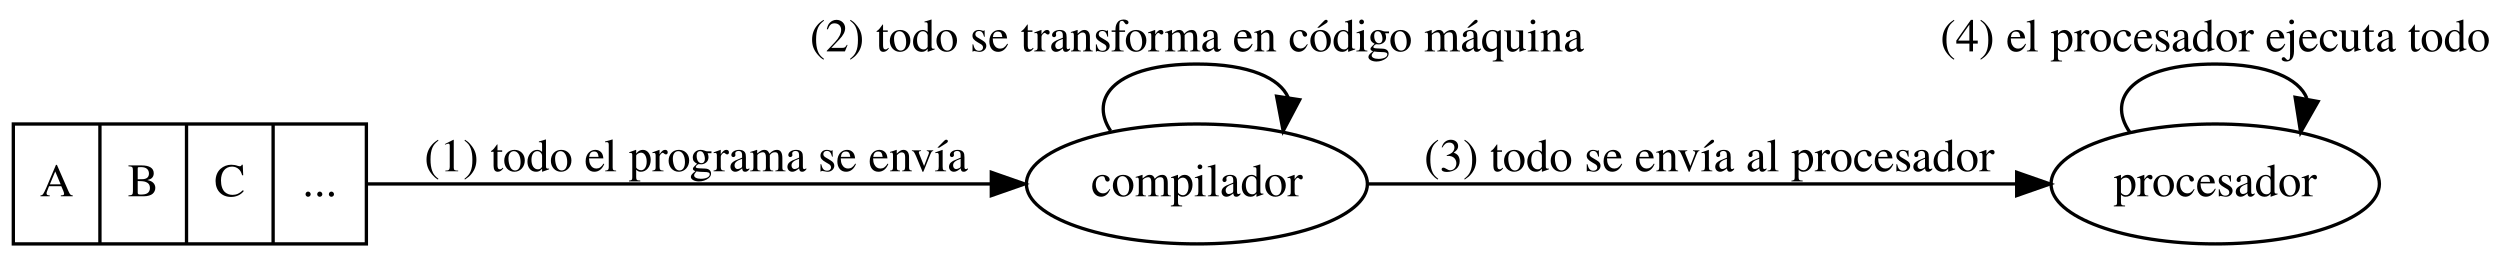
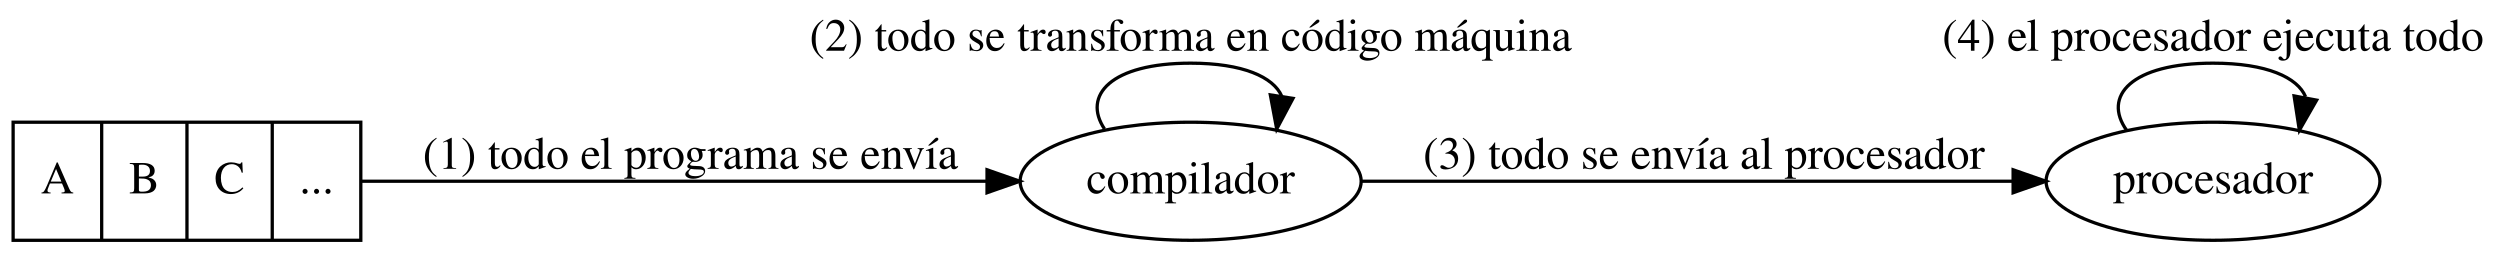
- <svg xmlns="http://www.w3.org/2000/svg" width="751pt" height="78pt" viewBox="0.00 0.00 750.59 77.50">
+ <svg xmlns="http://www.w3.org/2000/svg" width="762pt" height="78pt" viewBox="0.00 0.00 762.19 77.50">
  <g id="graph0" class="graph" transform="scale(1 1) rotate(0) translate(4 73.5)">
    <g id="node1" class="node">
-       <ellipse fill="none" stroke="black" cx="355.35" cy="-18.5" rx="51.19" ry="18" />
-       <text text-anchor="middle" x="355.35" y="-14.8" font-family="Times,serif" font-size="14.00">compilador</text>
+       <ellipse fill="none" stroke="black" cx="359" cy="-18.5" rx="51.99" ry="18" />
+       <text text-anchor="middle" x="359" y="-14.8" font-family="Times,serif" font-size="14.00">compilador</text>
    </g>
    <g id="edge2" class="edge">
-       <path fill="none" stroke="black" d="M329.45,-34.42C322.69,-44.65 331.32,-54.5 355.35,-54.5 371.11,-54.5 380.25,-50.26 382.76,-44.45" />
-       <polygon fill="black" stroke="black" points="386.2,-43.78 381.25,-34.42 379.28,-44.83 386.2,-43.78" />
-       <text text-anchor="middle" x="355.35" y="-58.3" font-family="Times,serif" font-size="14.00">(2) todo se transforma en código máquina</text>
+       <path fill="none" stroke="black" d="M332.75,-34.42C325.9,-44.65 334.65,-54.5 359,-54.5 374.97,-54.5 384.23,-50.26 386.77,-44.45" />
+       <polygon fill="black" stroke="black" points="390.21,-43.77 385.24,-34.42 383.29,-44.83 390.21,-43.77" />
+       <text text-anchor="middle" x="359" y="-58.3" font-family="Times,serif" font-size="14.00">(2) todo se transforma en código máquina</text>
    </g>
    <g id="node2" class="node">
-       <ellipse fill="none" stroke="black" cx="661.09" cy="-18.5" rx="49.29" ry="18" />
-       <text text-anchor="middle" x="661.09" y="-14.8" font-family="Times,serif" font-size="14.00">procesador</text>
+       <ellipse fill="none" stroke="black" cx="670.69" cy="-18.5" rx="50.89" ry="18" />
+       <text text-anchor="middle" x="670.69" y="-14.8" font-family="Times,serif" font-size="14.00">procesador</text>
    </g>
    <g id="edge3" class="edge">
-       <path fill="none" stroke="black" d="M406.84,-18.5C460.36,-18.5 544.79,-18.5 601.27,-18.5" />
-       <polygon fill="black" stroke="black" points="601.48,-22 611.48,-18.5 601.48,-15 601.48,-22" />
-       <text text-anchor="middle" x="509.19" y="-22.3" font-family="Times,serif" font-size="14.00">(3) todo se envía al procesador</text>
+       <path fill="none" stroke="black" d="M411.13,-18.5C465.67,-18.5 551.97,-18.5 609.68,-18.5" />
+       <polygon fill="black" stroke="black" points="609.75,-22 619.75,-18.5 609.75,-15 609.75,-22" />
+       <text text-anchor="middle" x="515.49" y="-22.3" font-family="Times,serif" font-size="14.00">(3) todo se envía al procesador</text>
    </g>
    <g id="edge4" class="edge">
-       <path fill="none" stroke="black" d="M635.44,-34.04C628.22,-44.41 636.77,-54.5 661.09,-54.5 677.04,-54.5 686.21,-50.15 688.59,-44.24" />
-       <polygon fill="black" stroke="black" points="691.97,-43.25 686.73,-34.04 685.08,-44.51 691.97,-43.25" />
-       <text text-anchor="middle" x="661.09" y="-58.3" font-family="Times,serif" font-size="14.00">(4) el procesador ejecuta todo</text>
+       <path fill="none" stroke="black" d="M644.36,-34.04C636.94,-44.41 645.72,-54.5 670.69,-54.5 687.07,-54.5 696.48,-50.15 698.92,-44.24" />
+       <polygon fill="black" stroke="black" points="702.29,-43.23 697.02,-34.04 695.41,-44.51 702.29,-43.23" />
+       <text text-anchor="middle" x="670.69" y="-58.3" font-family="Times,serif" font-size="14.00">(4) el procesador ejecuta todo</text>
    </g>
    <g id="node3" class="node">
      <polygon fill="none" stroke="black" points="0,-0.5 0,-36.5 106,-36.5 106,-0.5 0,-0.5" />
-       <text text-anchor="middle" x="13" y="-14.8" font-family="Times,serif" font-size="14.00">A</text>
-       <polyline fill="none" stroke="black" points="26,-0.5 26,-36.5 " />
-       <text text-anchor="middle" x="39" y="-14.8" font-family="Times,serif" font-size="14.00">B</text>
-       <polyline fill="none" stroke="black" points="52,-0.5 52,-36.5 " />
-       <text text-anchor="middle" x="65" y="-14.8" font-family="Times,serif" font-size="14.00">C</text>
-       <polyline fill="none" stroke="black" points="78,-0.5 78,-36.5 " />
-       <text text-anchor="middle" x="92" y="-14.8" font-family="Times,serif" font-size="14.00">...</text>
+       <text text-anchor="middle" x="13.5" y="-14.8" font-family="Times,serif" font-size="14.00">A</text>
+       <polyline fill="none" stroke="black" points="27,-0.5 27,-36.5 " />
+       <text text-anchor="middle" x="40" y="-14.8" font-family="Times,serif" font-size="14.00">B</text>
+       <polyline fill="none" stroke="black" points="53,-0.5 53,-36.5 " />
+       <text text-anchor="middle" x="66" y="-14.8" font-family="Times,serif" font-size="14.00">C</text>
+       <polyline fill="none" stroke="black" points="79,-0.5 79,-36.5 " />
+       <text text-anchor="middle" x="92.5" y="-14.8" font-family="Times,serif" font-size="14.00">...</text>
    </g>
    <g id="edge1" class="edge">
-       <path fill="none" stroke="black" d="M106.32,-18.5C158.42,-18.5 238.36,-18.5 293.33,-18.5" />
-       <polygon fill="black" stroke="black" points="293.63,-22 303.63,-18.5 293.63,-15 293.63,-22" />
-       <text text-anchor="middle" x="205" y="-22.3" font-family="Times,serif" font-size="14.00">(1) todo el programa se envía</text>
+       <path fill="none" stroke="black" d="M106.26,-18.5C159.16,-18.5 240.91,-18.5 296.8,-18.5" />
+       <polygon fill="black" stroke="black" points="296.92,-22 306.92,-18.5 296.92,-15 296.92,-22" />
+       <text text-anchor="middle" x="206.5" y="-22.3" font-family="Times,serif" font-size="14.00">(1) todo el programa se envía</text>
    </g>
  </g>
</svg>
